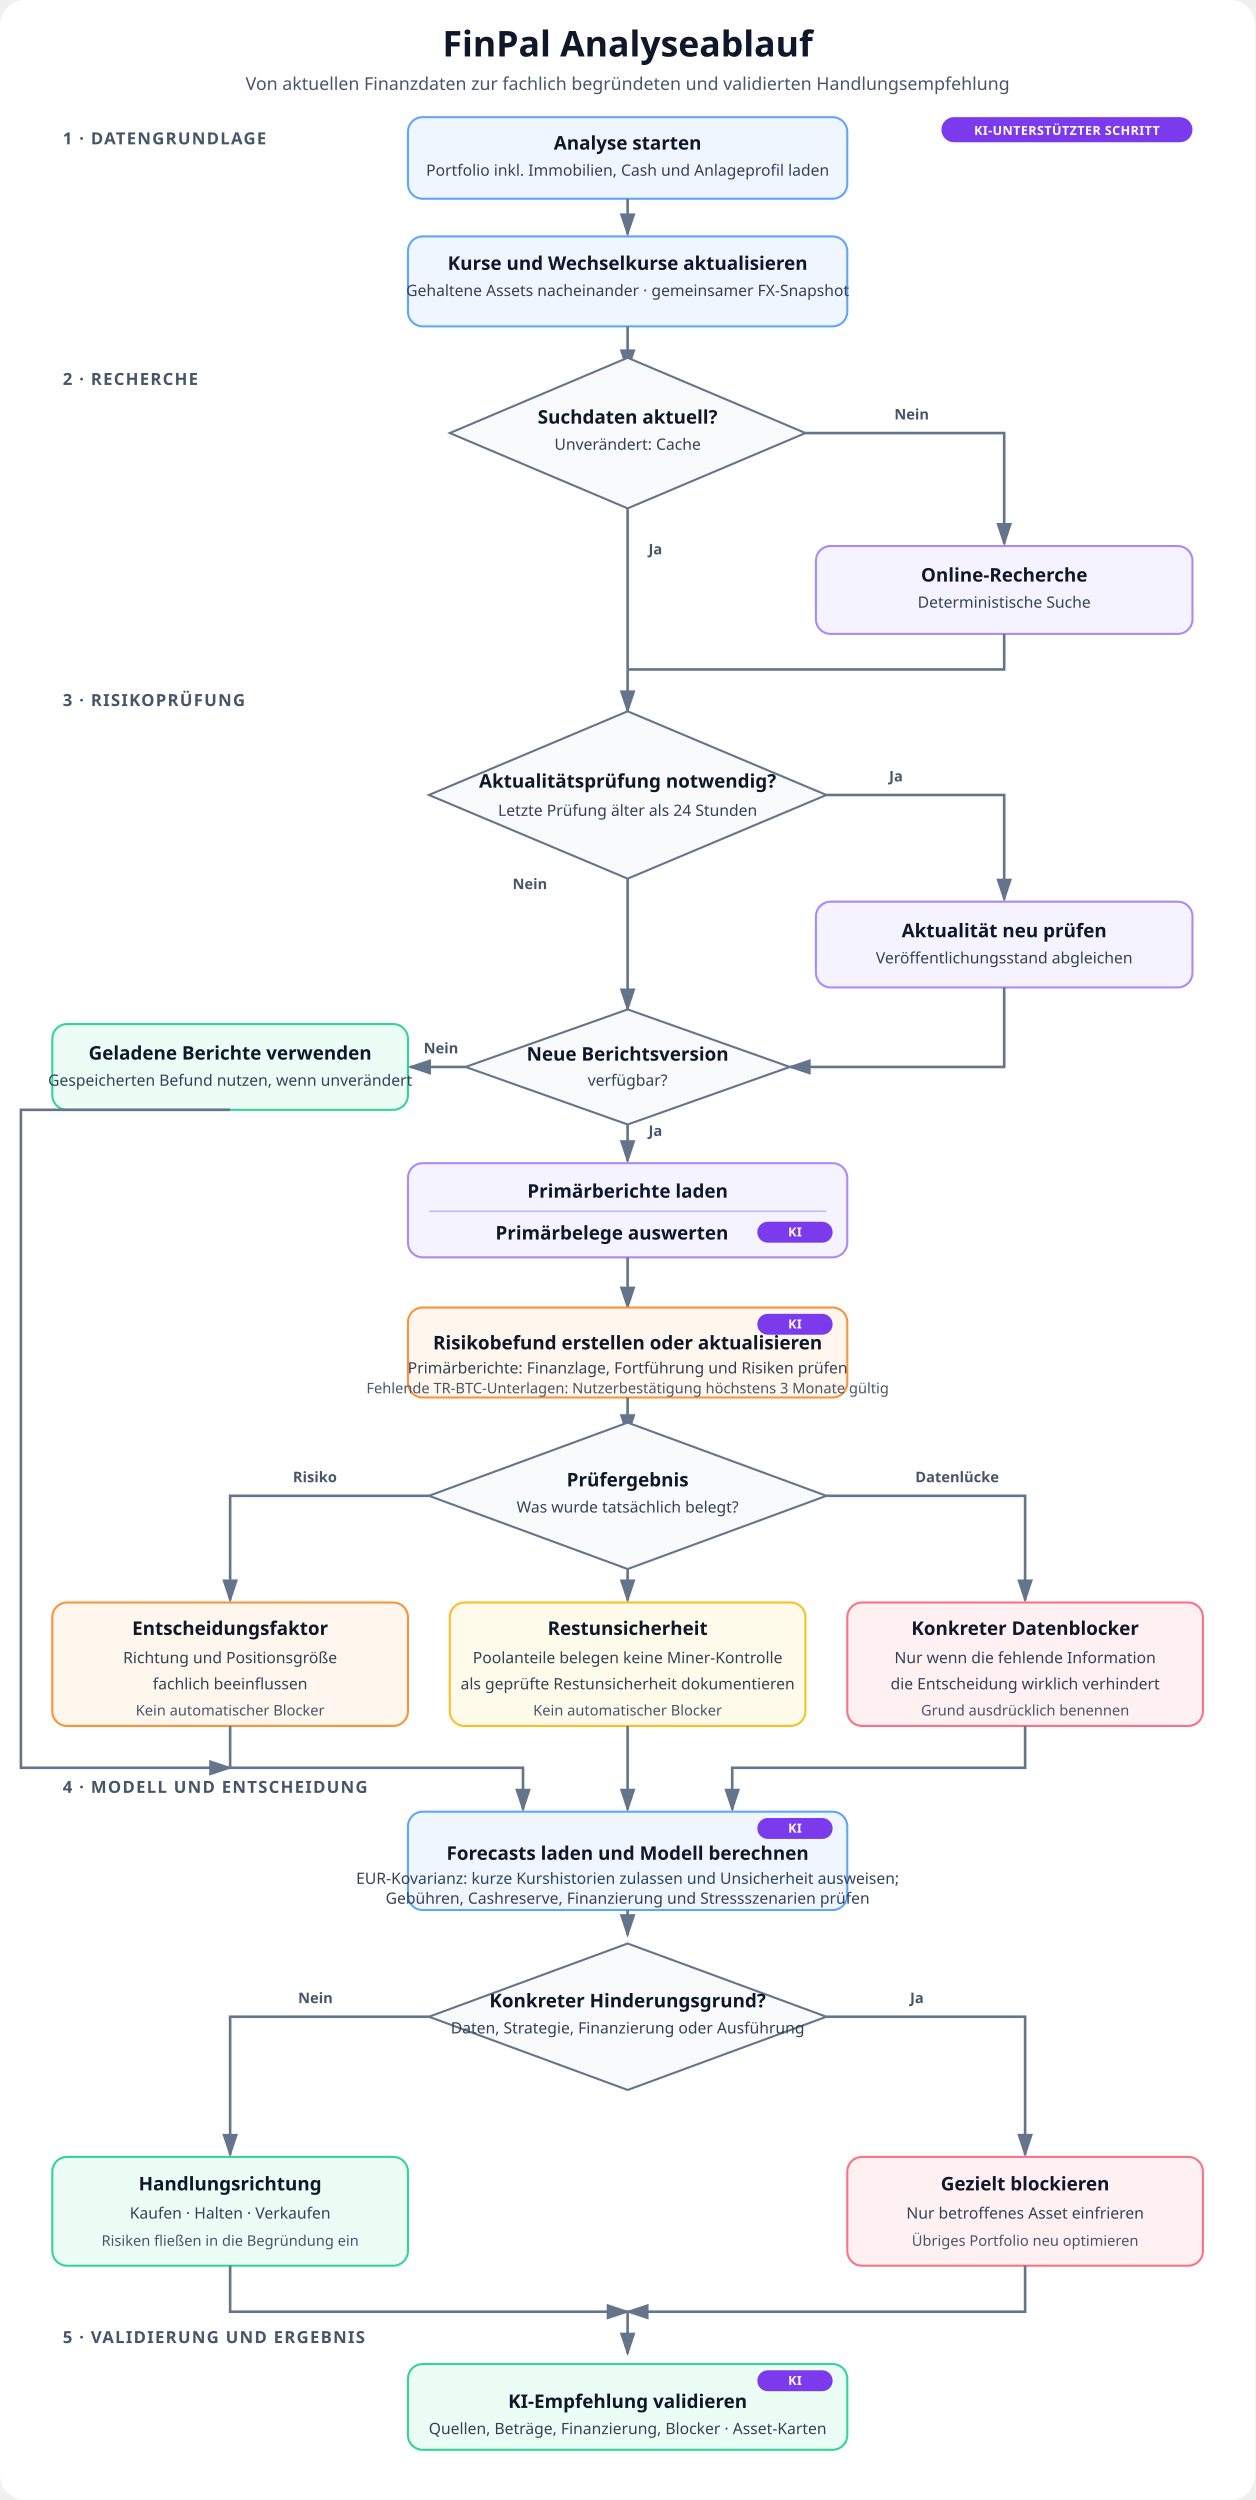
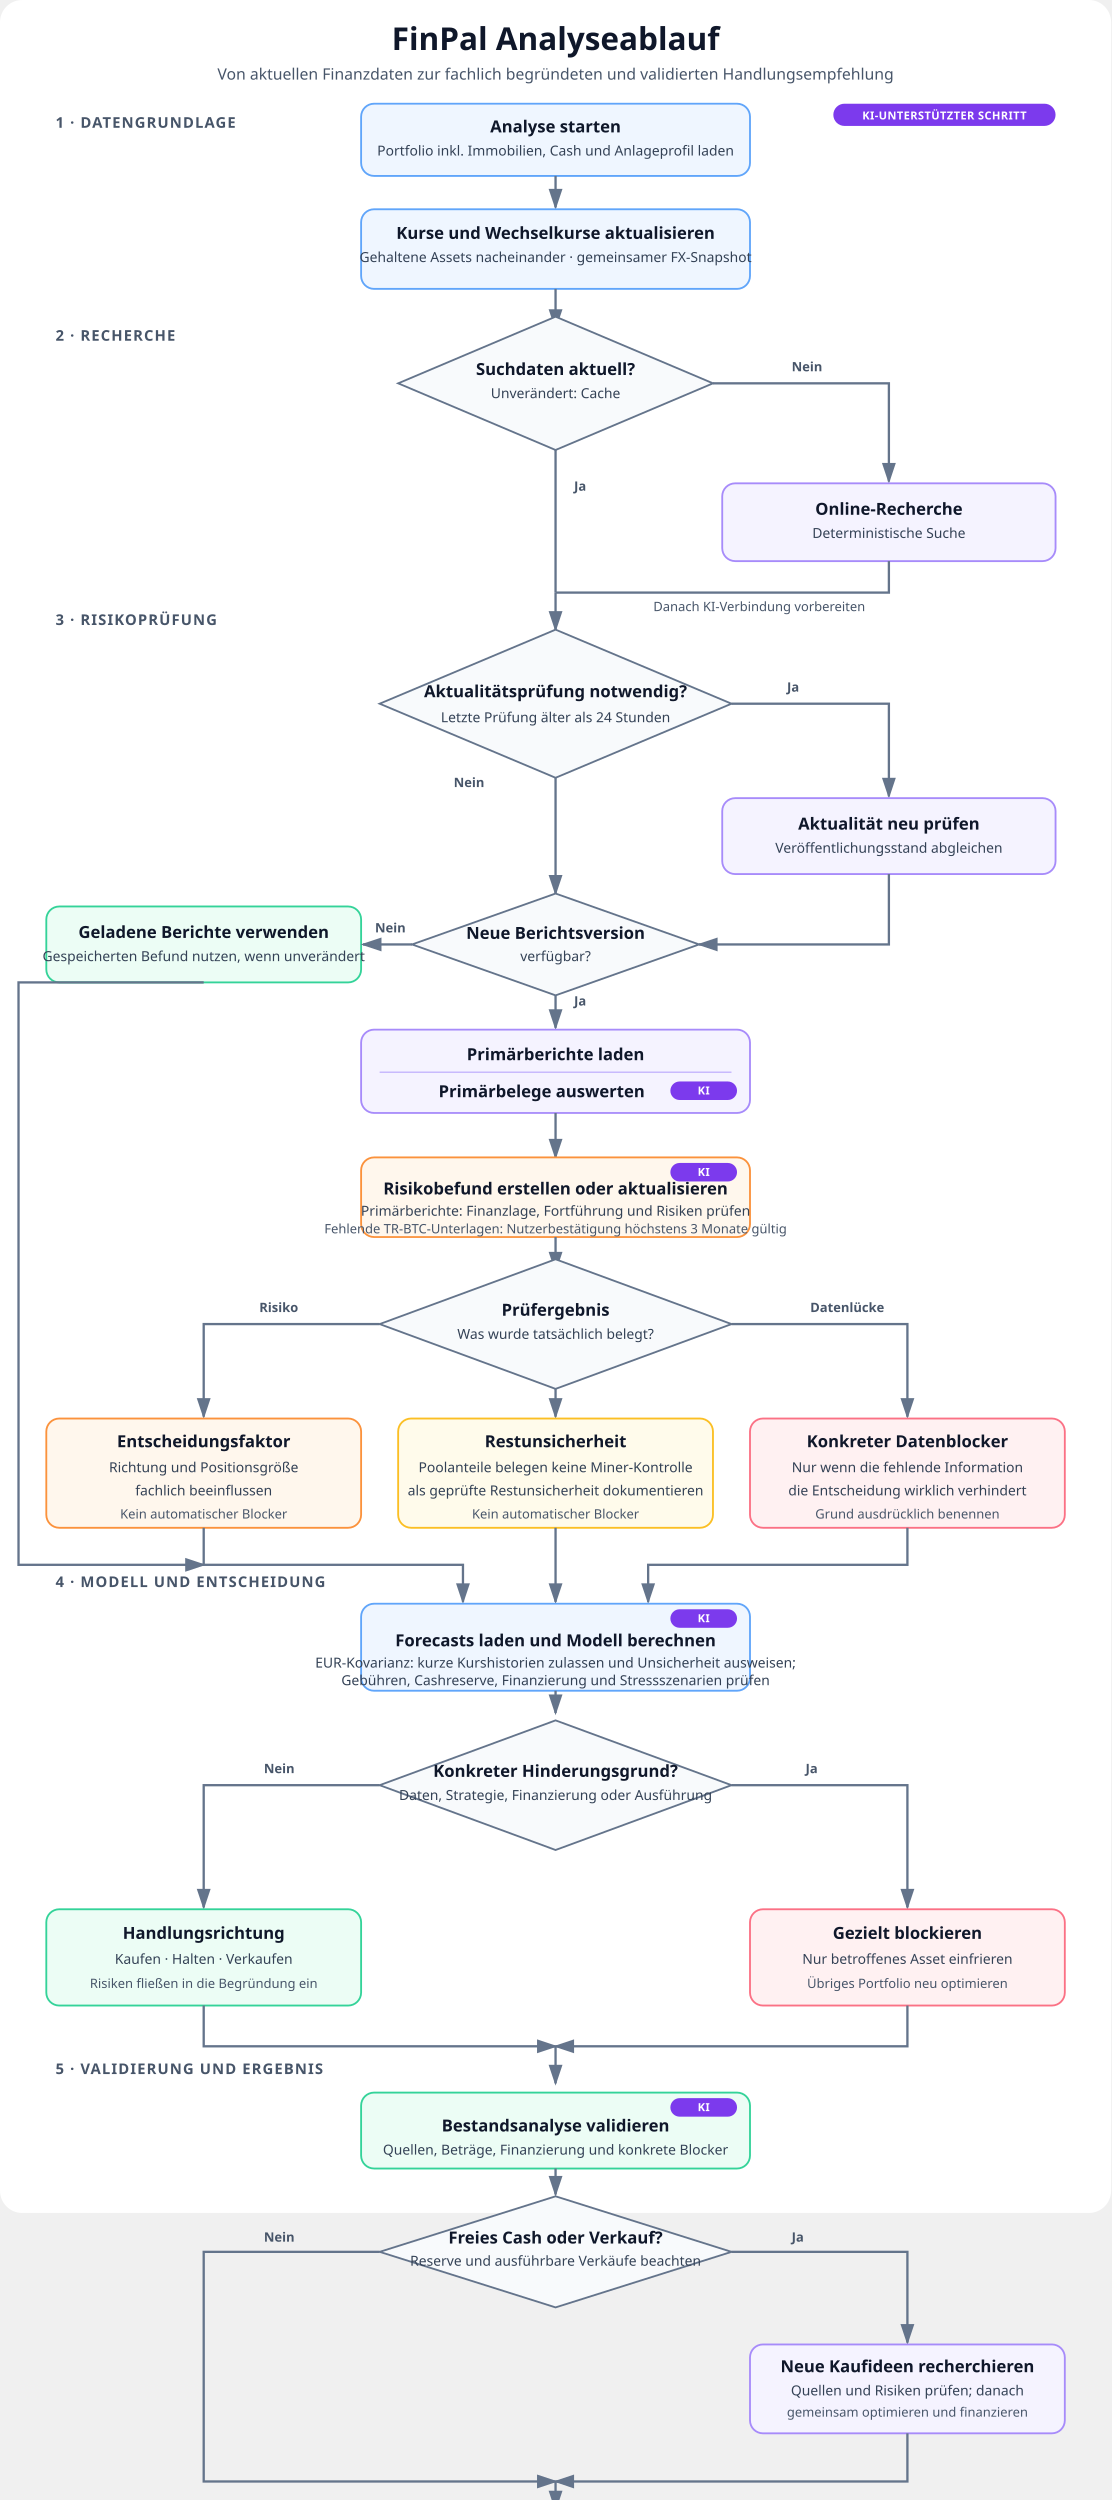
- <svg xmlns="http://www.w3.org/2000/svg" width="1200" height="2390" viewBox="0 0 1200 2390" role="img" aria-labelledby="title description">
+ <svg xmlns="http://www.w3.org/2000/svg" width="1200" height="2700" viewBox="0 0 1200 2700" role="img" aria-labelledby="title description">
  <defs>
    <marker id="arrow" markerWidth="10" markerHeight="10" refX="8" refY="3" orient="auto" markerUnits="strokeWidth">
      <path d="M0,0 L0,6 L9,3 z" fill="#64748b" />
    </marker>
    <style>
      .title { font: 700 34px system-ui, sans-serif; fill: #0f172a; }
      .subtitle { font: 400 17px system-ui, sans-serif; fill: #475569; }
      .section { font: 700 16px system-ui, sans-serif; letter-spacing: 1.2px; fill: #475569; }
      .node-title { font: 700 18px system-ui, sans-serif; fill: #0f172a; }
      .node-text { font: 400 15px system-ui, sans-serif; fill: #334155; }
      .small { font: 400 14px system-ui, sans-serif; fill: #475569; }
      .edge { fill: none; stroke: #64748b; stroke-width: 2.5; marker-end: url(#arrow); }
      .connector { fill: none; stroke: #64748b; stroke-width: 2.5; }
      .edge-label { font: 700 14px system-ui, sans-serif; fill: #475569; }
      .process { fill: #eff6ff; stroke: #60a5fa; stroke-width: 2; }
      .research { fill: #f5f3ff; stroke: #a78bfa; stroke-width: 2; }
      .risk { fill: #fff7ed; stroke: #fb923c; stroke-width: 2; }
      .positive { fill: #ecfdf5; stroke: #34d399; stroke-width: 2; }
      .warning { fill: #fffbeb; stroke: #fbbf24; stroke-width: 2; }
      .blocker { fill: #fff1f2; stroke: #fb7185; stroke-width: 2; }
      .decision { fill: #f8fafc; stroke: #64748b; stroke-width: 2; }
      .group { fill: none; stroke: #cbd5e1; stroke-width: 2; stroke-dasharray: 7 7; }
      .ai-badge { fill: #7c3aed; }
      .ai-badge-text { font: 700 12px system-ui, sans-serif; fill: #ffffff; letter-spacing: .4px; }
    </style>
  </defs>
  <rect width="1200" height="2390" rx="24" fill="#ffffff" />
  <text x="600" y="54" text-anchor="middle" class="title">FinPal Analyseablauf</text>
  <text x="600" y="86" text-anchor="middle" class="subtitle">Von aktuellen Finanzdaten zur fachlich begründeten und validierten Handlungsempfehlung</text>
  <rect x="900" y="112" width="240" height="24" rx="12" class="ai-badge" />
  <text x="1020" y="129" text-anchor="middle" class="ai-badge-text">KI-UNTERSTÜTZTER SCHRITT</text>
  <text x="60" y="138" class="section">1 · DATENGRUNDLAGE</text>
  <rect x="390" y="112" width="420" height="78" rx="14" class="process" />
  <text x="600" y="143" text-anchor="middle" class="node-title">Analyse starten</text>
  <text x="600" y="168" text-anchor="middle" class="node-text">Portfolio inkl. Immobilien, Cash und Anlageprofil laden</text>
  <path d="M600 190 V224" class="edge" />
  <rect x="390" y="226" width="420" height="86" rx="14" class="process" />
  <text x="600" y="258" text-anchor="middle" class="node-title">Kurse und Wechselkurse aktualisieren</text>
  <text x="600" y="283" text-anchor="middle" class="node-text">Gehaltene Assets nacheinander · gemeinsamer FX-Snapshot</text>
  <path d="M600 312 V354" class="edge" />
  <text x="60" y="368" class="section">2 · RECHERCHE</text>
  <polygon points="600,342 770,414 600,486 430,414" class="decision" />
  <text x="600" y="405" text-anchor="middle" class="node-title">Suchdaten aktuell?</text>
  <text x="600" y="430" text-anchor="middle" class="node-text">Unverändert: Cache</text>
  <path d="M770 414 H960 V520" class="edge" />
  <text x="855" y="401" class="edge-label">Nein</text>
  <rect x="780" y="522" width="360" height="84" rx="14" class="research" />
  <text x="960" y="556" text-anchor="middle" class="node-title">Online-Recherche</text>
  <text x="960" y="581" text-anchor="middle" class="node-text">Deterministische Suche</text>
  <path d="M600 486 V640" class="connector" />
  <text x="620" y="530" class="edge-label">Ja</text>
  <path d="M960 606 V640 H600" class="connector" />
  <path d="M600 640 V680" class="edge" />
+   <text x="820" y="660" text-anchor="middle" class="small">Danach KI-Verbindung vorbereiten</text>
  <text x="60" y="675" class="section">3 · RISIKOPRÜFUNG</text>
  <polygon points="600,680 790,760 600,840 410,760" class="decision" />
  <text x="600" y="753" text-anchor="middle" class="node-title">Aktualitätsprüfung notwendig?</text>
  <text x="600" y="780" text-anchor="middle" class="node-text">Letzte Prüfung älter als 24 Stunden</text>
  <path d="M600 840 V965" class="edge" />
  <text x="490" y="850" class="edge-label">Nein</text>
  <rect x="50" y="979" width="340" height="82" rx="14" class="positive" />
  <text x="220" y="1013" text-anchor="middle" class="node-title">Geladene Berichte verwenden</text>
  <text x="220" y="1038" text-anchor="middle" class="node-text">Gespeicherten Befund nutzen, wenn unverändert</text>
  <path d="M220 1061 H20 V1690 H220" class="edge" />
  <path d="M790 760 H960 V860" class="edge" />
  <text x="850" y="747" class="edge-label">Ja</text>
  <rect x="780" y="862" width="360" height="82" rx="14" class="research" />
  <text x="960" y="896" text-anchor="middle" class="node-title">Aktualität neu prüfen</text>
  <text x="960" y="921" text-anchor="middle" class="node-text">Veröffentlichungsstand abgleichen</text>
  <path d="M960 944 V1020 H755" class="edge" />
  <polygon points="600,965 755,1020 600,1075 445,1020" class="decision" />
  <text x="600" y="1014" text-anchor="middle" class="node-title">Neue Berichtsversion</text>
  <text x="600" y="1038" text-anchor="middle" class="node-text">verfügbar?</text>
  <path d="M445 1020 H392" class="edge" />
  <text x="405" y="1007" class="edge-label">Nein</text>
  <path d="M600 1075 V1110" class="edge" />
  <text x="620" y="1086" class="edge-label">Ja</text>
  <rect x="390" y="1112" width="420" height="90" rx="14" class="research" />
  <text x="600" y="1145" text-anchor="middle" class="node-title">Primärberichte laden</text>
  <path d="M410 1158 H790" stroke="#c4b5fd" stroke-width="1.5" />
  <rect x="724" y="1168" width="72" height="20" rx="10" class="ai-badge" />
  <text x="760" y="1182" text-anchor="middle" class="ai-badge-text">KI</text>
  <text x="585" y="1185" text-anchor="middle" class="node-title">Primärbelege auswerten</text>
  <path d="M600 1202 V1250" class="edge" />
  <g transform="translate(0 110)">
    <rect x="390" y="1140" width="420" height="86" rx="14" class="risk" />
    <rect x="724" y="1146" width="72" height="20" rx="10" class="ai-badge" />
    <text x="760" y="1160" text-anchor="middle" class="ai-badge-text">KI</text>
    <text x="600" y="1180" text-anchor="middle" class="node-title">Risikobefund erstellen oder aktualisieren</text>
    <text x="600" y="1203" text-anchor="middle" class="node-text">Primärberichte: Finanzlage, Fortführung und Risiken prüfen</text>
    <text x="600" y="1222" text-anchor="middle" class="small">Fehlende TR-BTC-Unterlagen: Nutzerbestätigung höchstens 3 Monate gültig</text>
    <path d="M600 1226 V1262" class="edge" />
    <polygon points="600,1250 790,1320 600,1390 410,1320" class="decision" />
    <text x="600" y="1311" text-anchor="middle" class="node-title">Prüfergebnis</text>
    <text x="600" y="1336" text-anchor="middle" class="node-text">Was wurde tatsächlich belegt?</text>
    <path d="M410 1320 H220 V1420" class="edge" />
    <text x="280" y="1307" class="edge-label">Risiko</text>
    <rect x="50" y="1422" width="340" height="118" rx="14" class="risk" />
    <text x="220" y="1453" text-anchor="middle" class="node-title">Entscheidungsfaktor</text>
    <text x="220" y="1480" text-anchor="middle" class="node-text">Richtung und Positionsgröße</text>
    <text x="220" y="1505" text-anchor="middle" class="node-text">fachlich beeinflussen</text>
    <text x="220" y="1530" text-anchor="middle" class="small">Kein automatischer Blocker</text>
    <path d="M600 1390 V1420" class="edge" />
    <rect x="430" y="1422" width="340" height="118" rx="14" class="warning" />
    <text x="600" y="1453" text-anchor="middle" class="node-title">Restunsicherheit</text>
    <text x="600" y="1480" text-anchor="middle" class="node-text">Poolanteile belegen keine Miner-Kontrolle</text>
    <text x="600" y="1505" text-anchor="middle" class="node-text">als geprüfte Restunsicherheit dokumentieren</text>
    <text x="600" y="1530" text-anchor="middle" class="small">Kein automatischer Blocker</text>
    <path d="M790 1320 H980 V1420" class="edge" />
    <text x="875" y="1307" class="edge-label">Datenlücke</text>
    <rect x="810" y="1422" width="340" height="118" rx="14" class="blocker" />
    <text x="980" y="1453" text-anchor="middle" class="node-title">Konkreter Datenblocker</text>
    <text x="980" y="1480" text-anchor="middle" class="node-text">Nur wenn die fehlende Information</text>
    <text x="980" y="1505" text-anchor="middle" class="node-text">die Entscheidung wirklich verhindert</text>
    <text x="980" y="1530" text-anchor="middle" class="small">Grund ausdrücklich benennen</text>
    <path d="M220 1540 V1580 H500 V1620" class="edge" />
    <path d="M600 1540 V1620" class="edge" />
    <path d="M980 1540 V1580 H700 V1620" class="edge" />
    <text x="60" y="1604" class="section">4 · MODELL UND ENTSCHEIDUNG</text>
    <rect x="390" y="1622" width="420" height="94" rx="14" class="process" />
    <rect x="724" y="1628" width="72" height="20" rx="10" class="ai-badge" />
    <text x="760" y="1642" text-anchor="middle" class="ai-badge-text">KI</text>
    <text x="600" y="1668" text-anchor="middle" class="node-title">Forecasts laden und Modell berechnen</text>
    <text x="600" y="1691" text-anchor="middle" class="node-text">EUR-Kovarianz: kurze Kurshistorien zulassen und Unsicherheit ausweisen;</text>
    <text x="600" y="1710" text-anchor="middle" class="node-text">Gebühren, Cashreserve, Finanzierung und Stressszenarien prüfen</text>
    <path d="M600 1716 V1740" class="edge" />
    <polygon points="600,1748 790,1818 600,1888 410,1818" class="decision" />
    <text x="600" y="1809" text-anchor="middle" class="node-title">Konkreter Hinderungsgrund?</text>
    <text x="600" y="1834" text-anchor="middle" class="node-text">Daten, Strategie, Finanzierung oder Ausführung</text>
    <path d="M410 1818 H220 V1950" class="edge" />
    <text x="285" y="1805" class="edge-label">Nein</text>
    <rect x="50" y="1952" width="340" height="104" rx="14" class="positive" />
    <text x="220" y="1984" text-anchor="middle" class="node-title">Handlungsrichtung</text>
    <text x="220" y="2011" text-anchor="middle" class="node-text">Kaufen · Halten · Verkaufen</text>
    <text x="220" y="2037" text-anchor="middle" class="small">Risiken fließen in die Begründung ein</text>
    <path d="M790 1818 H980 V1950" class="edge" />
    <text x="870" y="1805" class="edge-label">Ja</text>
    <rect x="810" y="1952" width="340" height="104" rx="14" class="blocker" />
    <text x="980" y="1984" text-anchor="middle" class="node-title">Gezielt blockieren</text>
    <text x="980" y="2011" text-anchor="middle" class="node-text">Nur betroffenes Asset einfrieren</text>
    <text x="980" y="2037" text-anchor="middle" class="small">Übriges Portfolio neu optimieren</text>
    <path d="M220 2056 V2100 H600" class="edge" />
    <path d="M980 2056 V2100 H600" class="edge" />
    <path d="M600 2100 V2140" class="edge" />
    <text x="60" y="2130" class="section">5 · VALIDIERUNG UND ERGEBNIS</text>
    <rect x="390" y="2150" width="420" height="82" rx="14" class="positive" />
    <rect x="724" y="2156" width="72" height="20" rx="10" class="ai-badge" />
    <text x="760" y="2170" text-anchor="middle" class="ai-badge-text">KI</text>
-     <text x="600" y="2192" text-anchor="middle" class="node-title">KI-Empfehlung validieren</text>
-     <text x="600" y="2217" text-anchor="middle" class="node-text">Quellen, Beträge, Finanzierung, Blocker · Asset-Karten</text>
+     <text x="600" y="2192" text-anchor="middle" class="node-title">Bestandsanalyse validieren</text>
+     <text x="600" y="2217" text-anchor="middle" class="node-text">Quellen, Beträge, Finanzierung und konkrete Blocker</text>
+     <path d="M600 2232 V2260" class="edge" />
+     <polygon points="600,2262 790,2322 600,2382 410,2322" class="decision" />
+     <text x="600" y="2313" text-anchor="middle" class="node-title">Freies Cash oder Verkauf?</text>
+     <text x="600" y="2337" text-anchor="middle" class="node-text">Reserve und ausführbare Verkäufe beachten</text>
+     <path d="M790 2322 H980 V2420" class="edge" />
+     <text x="855" y="2311" class="edge-label">Ja</text>
+     <rect x="810" y="2422" width="340" height="96" rx="14" class="research" />
+     <text x="980" y="2452" text-anchor="middle" class="node-title">Neue Kaufideen recherchieren</text>
+     <text x="980" y="2477" text-anchor="middle" class="node-text">Quellen und Risiken prüfen; danach</text>
+     <text x="980" y="2500" text-anchor="middle" class="small">gemeinsam optimieren und finanzieren</text>
+     <path d="M410 2322 H220 V2570 H600" class="edge" />
+     <text x="285" y="2311" class="edge-label">Nein</text>
+     <path d="M980 2518 V2570 H600" class="edge" />
+     <path d="M600 2570 V2600" class="edge" />
+     <rect x="390" y="2602" width="420" height="65" rx="14" class="positive" />
+     <text x="600" y="2640" text-anchor="middle" class="node-title">Ergebnis und Asset-Karten</text>
  </g>
</svg>
